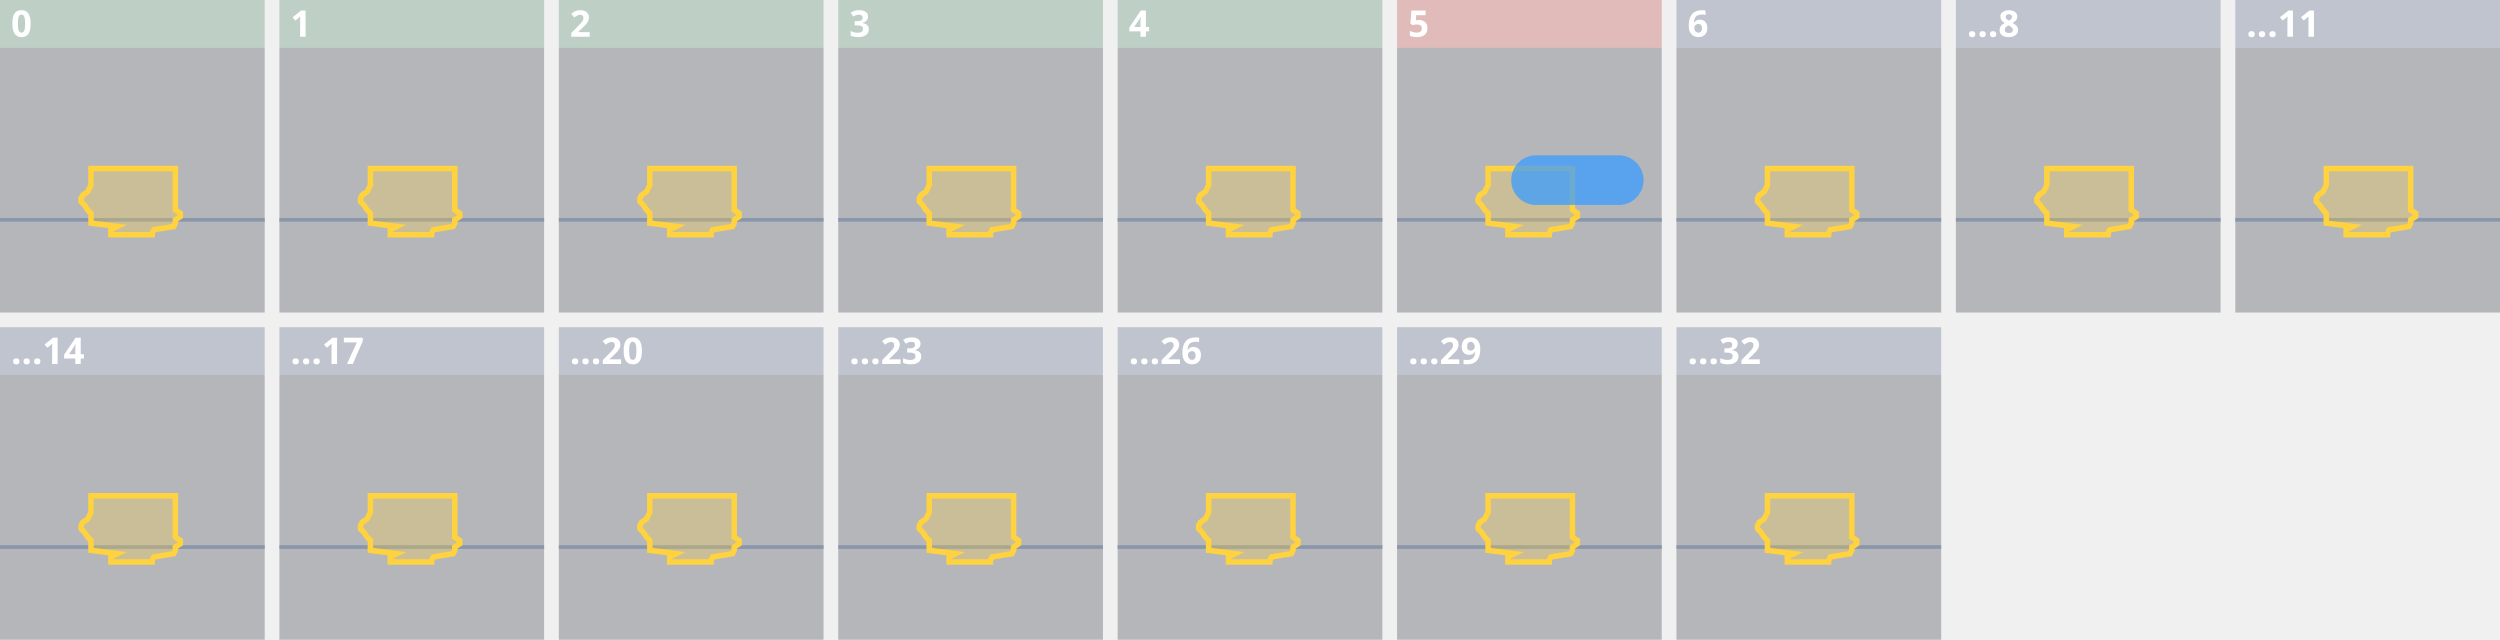
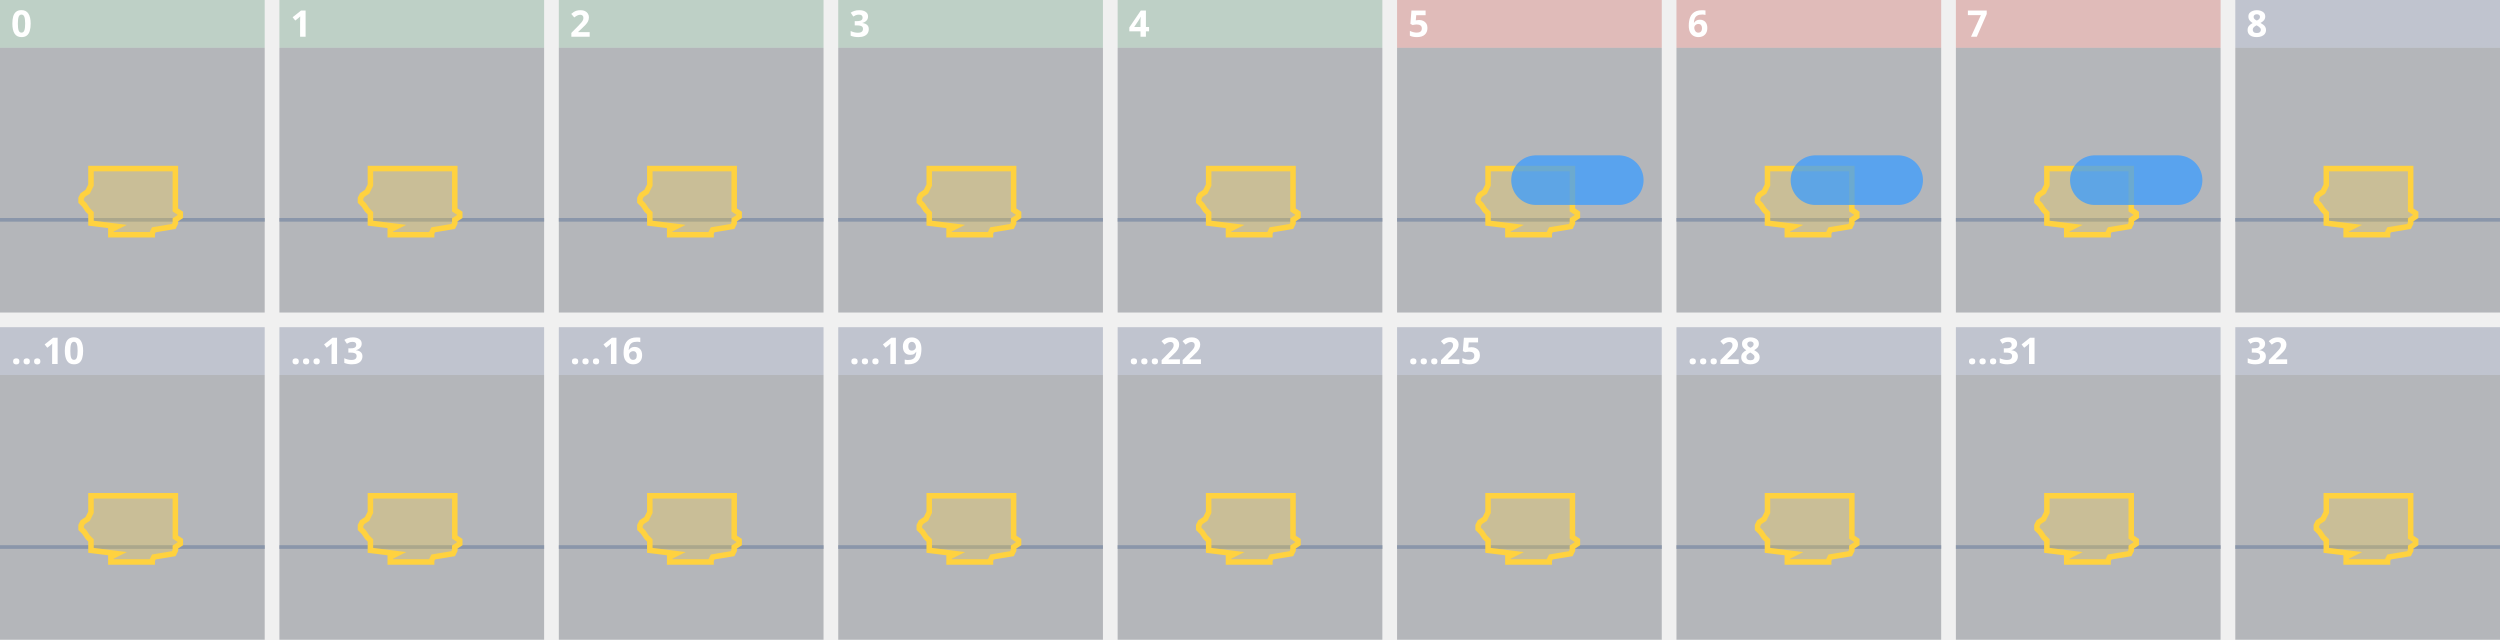
<svg xmlns="http://www.w3.org/2000/svg" viewBox="0 0 680 174" width="680" height="174">
  <style>text{font:bold 10px sans-serif;fill:#ffffff}.k{fill:#1b2230}.g{stroke:#8a96aa;stroke-width:2.22}use{stroke-width:3.33;fill-opacity:.28}.u{stroke:#ffd23f;fill:#ffd23f}.v{stroke:#4ade80;fill:#4ade80;fill-opacity:.6}.a{stroke:#e879f9;fill:#e879f9}.o{stroke:#22d3ee;fill:#22d3ee;fill-opacity:.5}.H{color:#ff4d3d;fill:#ff4d3d;opacity:.7}.G{color:#3b9cff;fill:#3b9cff;opacity:.75}.S{color:#ffa630;fill:#ffa630;opacity:.75}.T{color:#ffa630;fill:none;stroke:#ffa630;stroke-width:4.44;stroke-dasharray:8.9}.P{color:#c49bff;fill:none;stroke:#c49bff;stroke-width:2.22;stroke-dasharray:6.7}</style>
  <defs>
    <path id="b0" d="M26 -7L-25 -7L-25 -6L-25 -4L-25 -2L-25 0L-25 3L-26 5L-27 7L-30 9L-31 11L-31 13L-29 15L-27 18L-25 20L-25 22L-25 24L-25 26L-9 28L-13 30L-13 32L-13 33L12 33L12 32L13 30L25 28L26 26L26 24L29 22L29 20L26 18L26 15L26 13L26 11L26 9L26 7L26 5L26 3L26 0L26 -2L26 -4L26 -6Z" />
    <rect id="K" x="-80" y="-80" width="160" height="160" class="k" />
    <rect id="Ls" width="72" height="13" fill="#3f7d5a" />
    <rect id="La" width="72" height="13" fill="#b8332b" />
    <rect id="Le" width="72" height="13" fill="#46557a" />
  </defs>
  <use href="#Ls" x="0" y="0" />
  <text x="3" y="10">0</text>
  <svg x="0" y="13" width="72" height="72" viewBox="-80 -80 160 160">
    <use href="#K" />
    <line x1="-80" y1="24" x2="80" y2="24" class="g" />
    <use href="#b0" class="u" />
  </svg>
  <use href="#Ls" x="76" y="0" />
  <text x="79" y="10">1</text>
  <svg x="76" y="13" width="72" height="72" viewBox="-80 -80 160 160">
    <use href="#K" />
    <line x1="-80" y1="24" x2="80" y2="24" class="g" />
    <use href="#b0" class="u" />
  </svg>
  <use href="#Ls" x="152" y="0" />
  <text x="155" y="10">2</text>
  <svg x="152" y="13" width="72" height="72" viewBox="-80 -80 160 160">
    <use href="#K" />
    <line x1="-80" y1="24" x2="80" y2="24" class="g" />
    <use href="#b0" class="u" />
  </svg>
  <use href="#Ls" x="228" y="0" />
  <text x="231" y="10">3</text>
  <svg x="228" y="13" width="72" height="72" viewBox="-80 -80 160 160">
    <use href="#K" />
    <line x1="-80" y1="24" x2="80" y2="24" class="g" />
    <use href="#b0" class="u" />
  </svg>
  <use href="#Ls" x="304" y="0" />
  <text x="307" y="10">4</text>
  <svg x="304" y="13" width="72" height="72" viewBox="-80 -80 160 160">
    <use href="#K" />
    <line x1="-80" y1="24" x2="80" y2="24" class="g" />
    <use href="#b0" class="u" />
  </svg>
  <use href="#La" x="380" y="0" />
  <text x="383" y="10">5</text>
  <svg x="380" y="13" width="72" height="72" viewBox="-80 -80 160 160">
    <use href="#K" />
    <line x1="-80" y1="24" x2="80" y2="24" class="g" />
    <use href="#b0" class="u" />
    <g class="G">
      <line x1="4" y1="0" x2="54" y2="0" stroke="currentColor" stroke-width="30" stroke-linecap="round" />
    </g>
  </svg>
-   <use href="#Le" x="456" y="0" />
+   <use href="#La" x="456" y="0" />
  <text x="459" y="10">6</text>
  <svg x="456" y="13" width="72" height="72" viewBox="-80 -80 160 160">
    <use href="#K" />
    <line x1="-80" y1="24" x2="80" y2="24" class="g" />
    <use href="#b0" class="u" />
+     <g class="G">
+       <line x1="4" y1="0" x2="54" y2="0" stroke="currentColor" stroke-width="30" stroke-linecap="round" />
+     </g>
  </svg>
-   <use href="#Le" x="532" y="0" />
-   <text x="535" y="10">…8</text>
+   <use href="#La" x="532" y="0" />
+   <text x="535" y="10">7</text>
  <svg x="532" y="13" width="72" height="72" viewBox="-80 -80 160 160">
    <use href="#K" />
    <line x1="-80" y1="24" x2="80" y2="24" class="g" />
    <use href="#b0" class="u" />
+     <g class="G">
+       <line x1="4" y1="0" x2="54" y2="0" stroke="currentColor" stroke-width="30" stroke-linecap="round" />
+     </g>
  </svg>
  <use href="#Le" x="608" y="0" />
-   <text x="611" y="10">…11</text>
+   <text x="611" y="10">8</text>
  <svg x="608" y="13" width="72" height="72" viewBox="-80 -80 160 160">
    <use href="#K" />
    <line x1="-80" y1="24" x2="80" y2="24" class="g" />
    <use href="#b0" class="u" />
  </svg>
  <use href="#Le" x="0" y="89" />
-   <text x="3" y="99">…14</text>
+   <text x="3" y="99">…10</text>
  <svg x="0" y="102" width="72" height="72" viewBox="-80 -80 160 160">
    <use href="#K" />
    <line x1="-80" y1="24" x2="80" y2="24" class="g" />
    <use href="#b0" class="u" />
  </svg>
  <use href="#Le" x="76" y="89" />
-   <text x="79" y="99">…17</text>
+   <text x="79" y="99">…13</text>
  <svg x="76" y="102" width="72" height="72" viewBox="-80 -80 160 160">
    <use href="#K" />
    <line x1="-80" y1="24" x2="80" y2="24" class="g" />
    <use href="#b0" class="u" />
  </svg>
  <use href="#Le" x="152" y="89" />
-   <text x="155" y="99">…20</text>
+   <text x="155" y="99">…16</text>
  <svg x="152" y="102" width="72" height="72" viewBox="-80 -80 160 160">
    <use href="#K" />
    <line x1="-80" y1="24" x2="80" y2="24" class="g" />
    <use href="#b0" class="u" />
  </svg>
  <use href="#Le" x="228" y="89" />
-   <text x="231" y="99">…23</text>
+   <text x="231" y="99">…19</text>
  <svg x="228" y="102" width="72" height="72" viewBox="-80 -80 160 160">
    <use href="#K" />
    <line x1="-80" y1="24" x2="80" y2="24" class="g" />
    <use href="#b0" class="u" />
  </svg>
  <use href="#Le" x="304" y="89" />
-   <text x="307" y="99">…26</text>
+   <text x="307" y="99">…22</text>
  <svg x="304" y="102" width="72" height="72" viewBox="-80 -80 160 160">
    <use href="#K" />
    <line x1="-80" y1="24" x2="80" y2="24" class="g" />
    <use href="#b0" class="u" />
  </svg>
  <use href="#Le" x="380" y="89" />
-   <text x="383" y="99">…29</text>
+   <text x="383" y="99">…25</text>
  <svg x="380" y="102" width="72" height="72" viewBox="-80 -80 160 160">
    <use href="#K" />
    <line x1="-80" y1="24" x2="80" y2="24" class="g" />
    <use href="#b0" class="u" />
  </svg>
  <use href="#Le" x="456" y="89" />
-   <text x="459" y="99">…32</text>
+   <text x="459" y="99">…28</text>
  <svg x="456" y="102" width="72" height="72" viewBox="-80 -80 160 160">
    <use href="#K" />
    <line x1="-80" y1="24" x2="80" y2="24" class="g" />
    <use href="#b0" class="u" />
  </svg>
+   <use href="#Le" x="532" y="89" />
+   <text x="535" y="99">…31</text>
+   <svg x="532" y="102" width="72" height="72" viewBox="-80 -80 160 160">
+     <use href="#K" />
+     <line x1="-80" y1="24" x2="80" y2="24" class="g" />
+     <use href="#b0" class="u" />
+   </svg>
+   <use href="#Le" x="608" y="89" />
+   <text x="611" y="99">32</text>
+   <svg x="608" y="102" width="72" height="72" viewBox="-80 -80 160 160">
+     <use href="#K" />
+     <line x1="-80" y1="24" x2="80" y2="24" class="g" />
+     <use href="#b0" class="u" />
+   </svg>
</svg>
